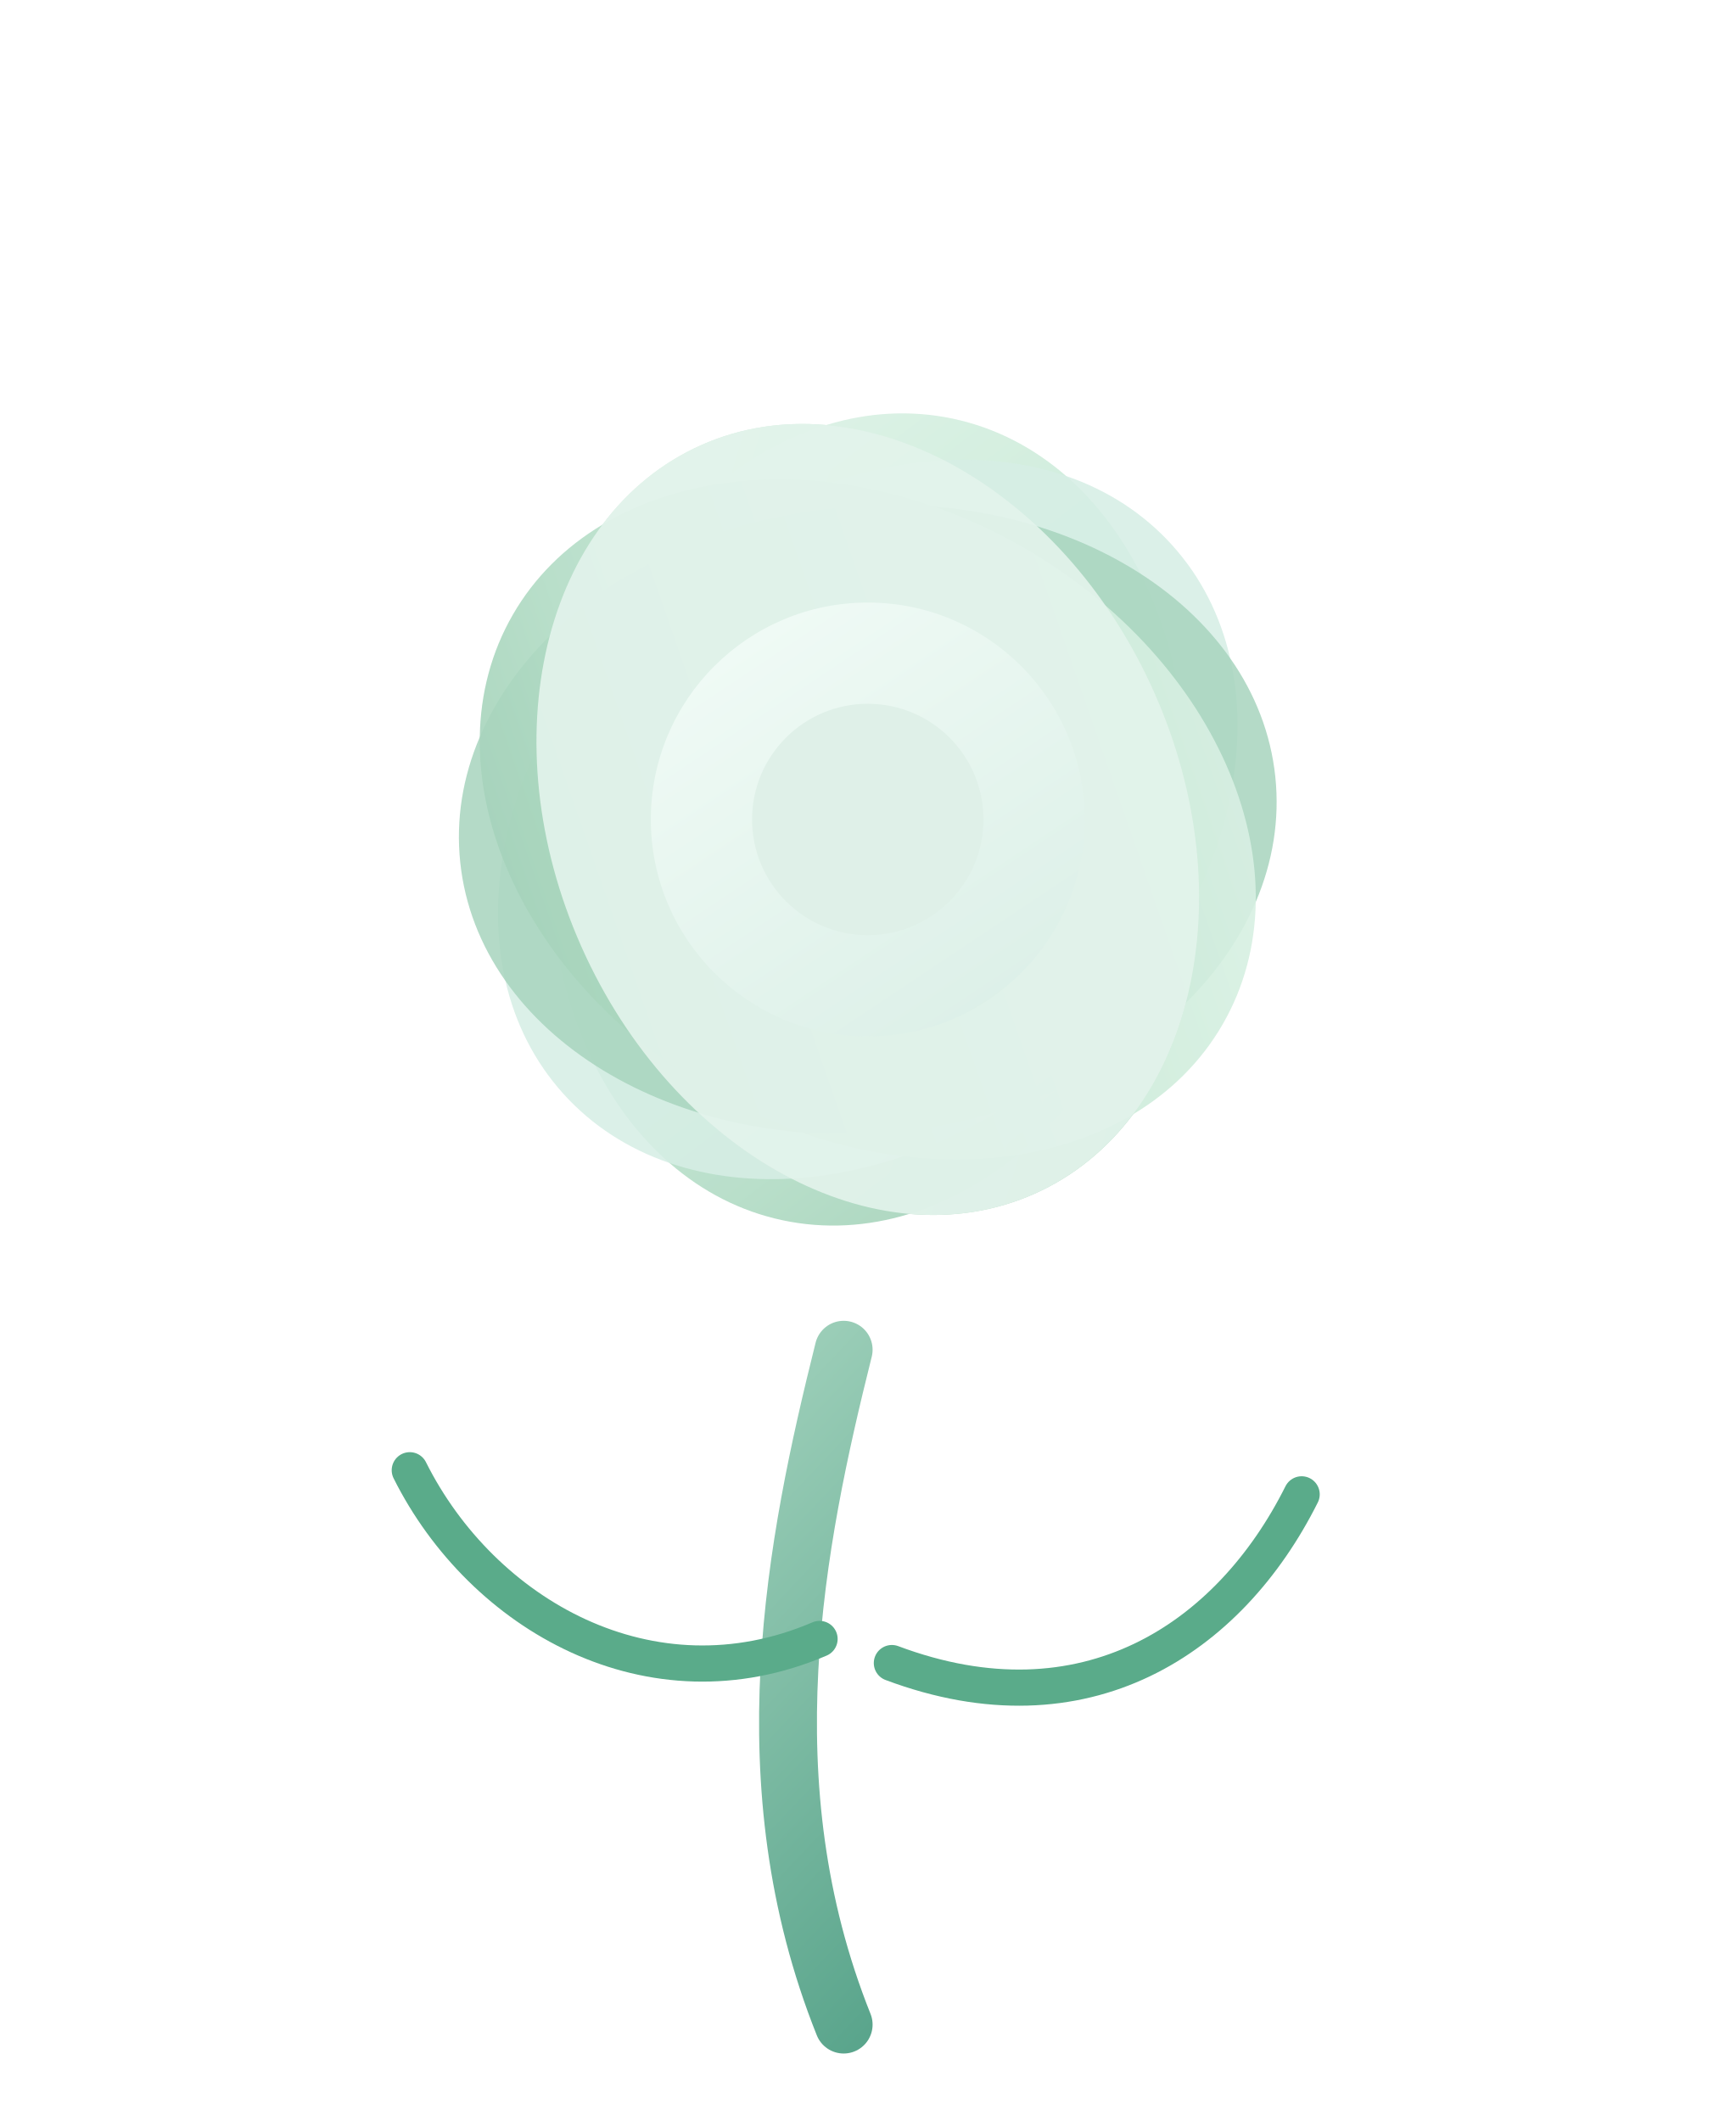
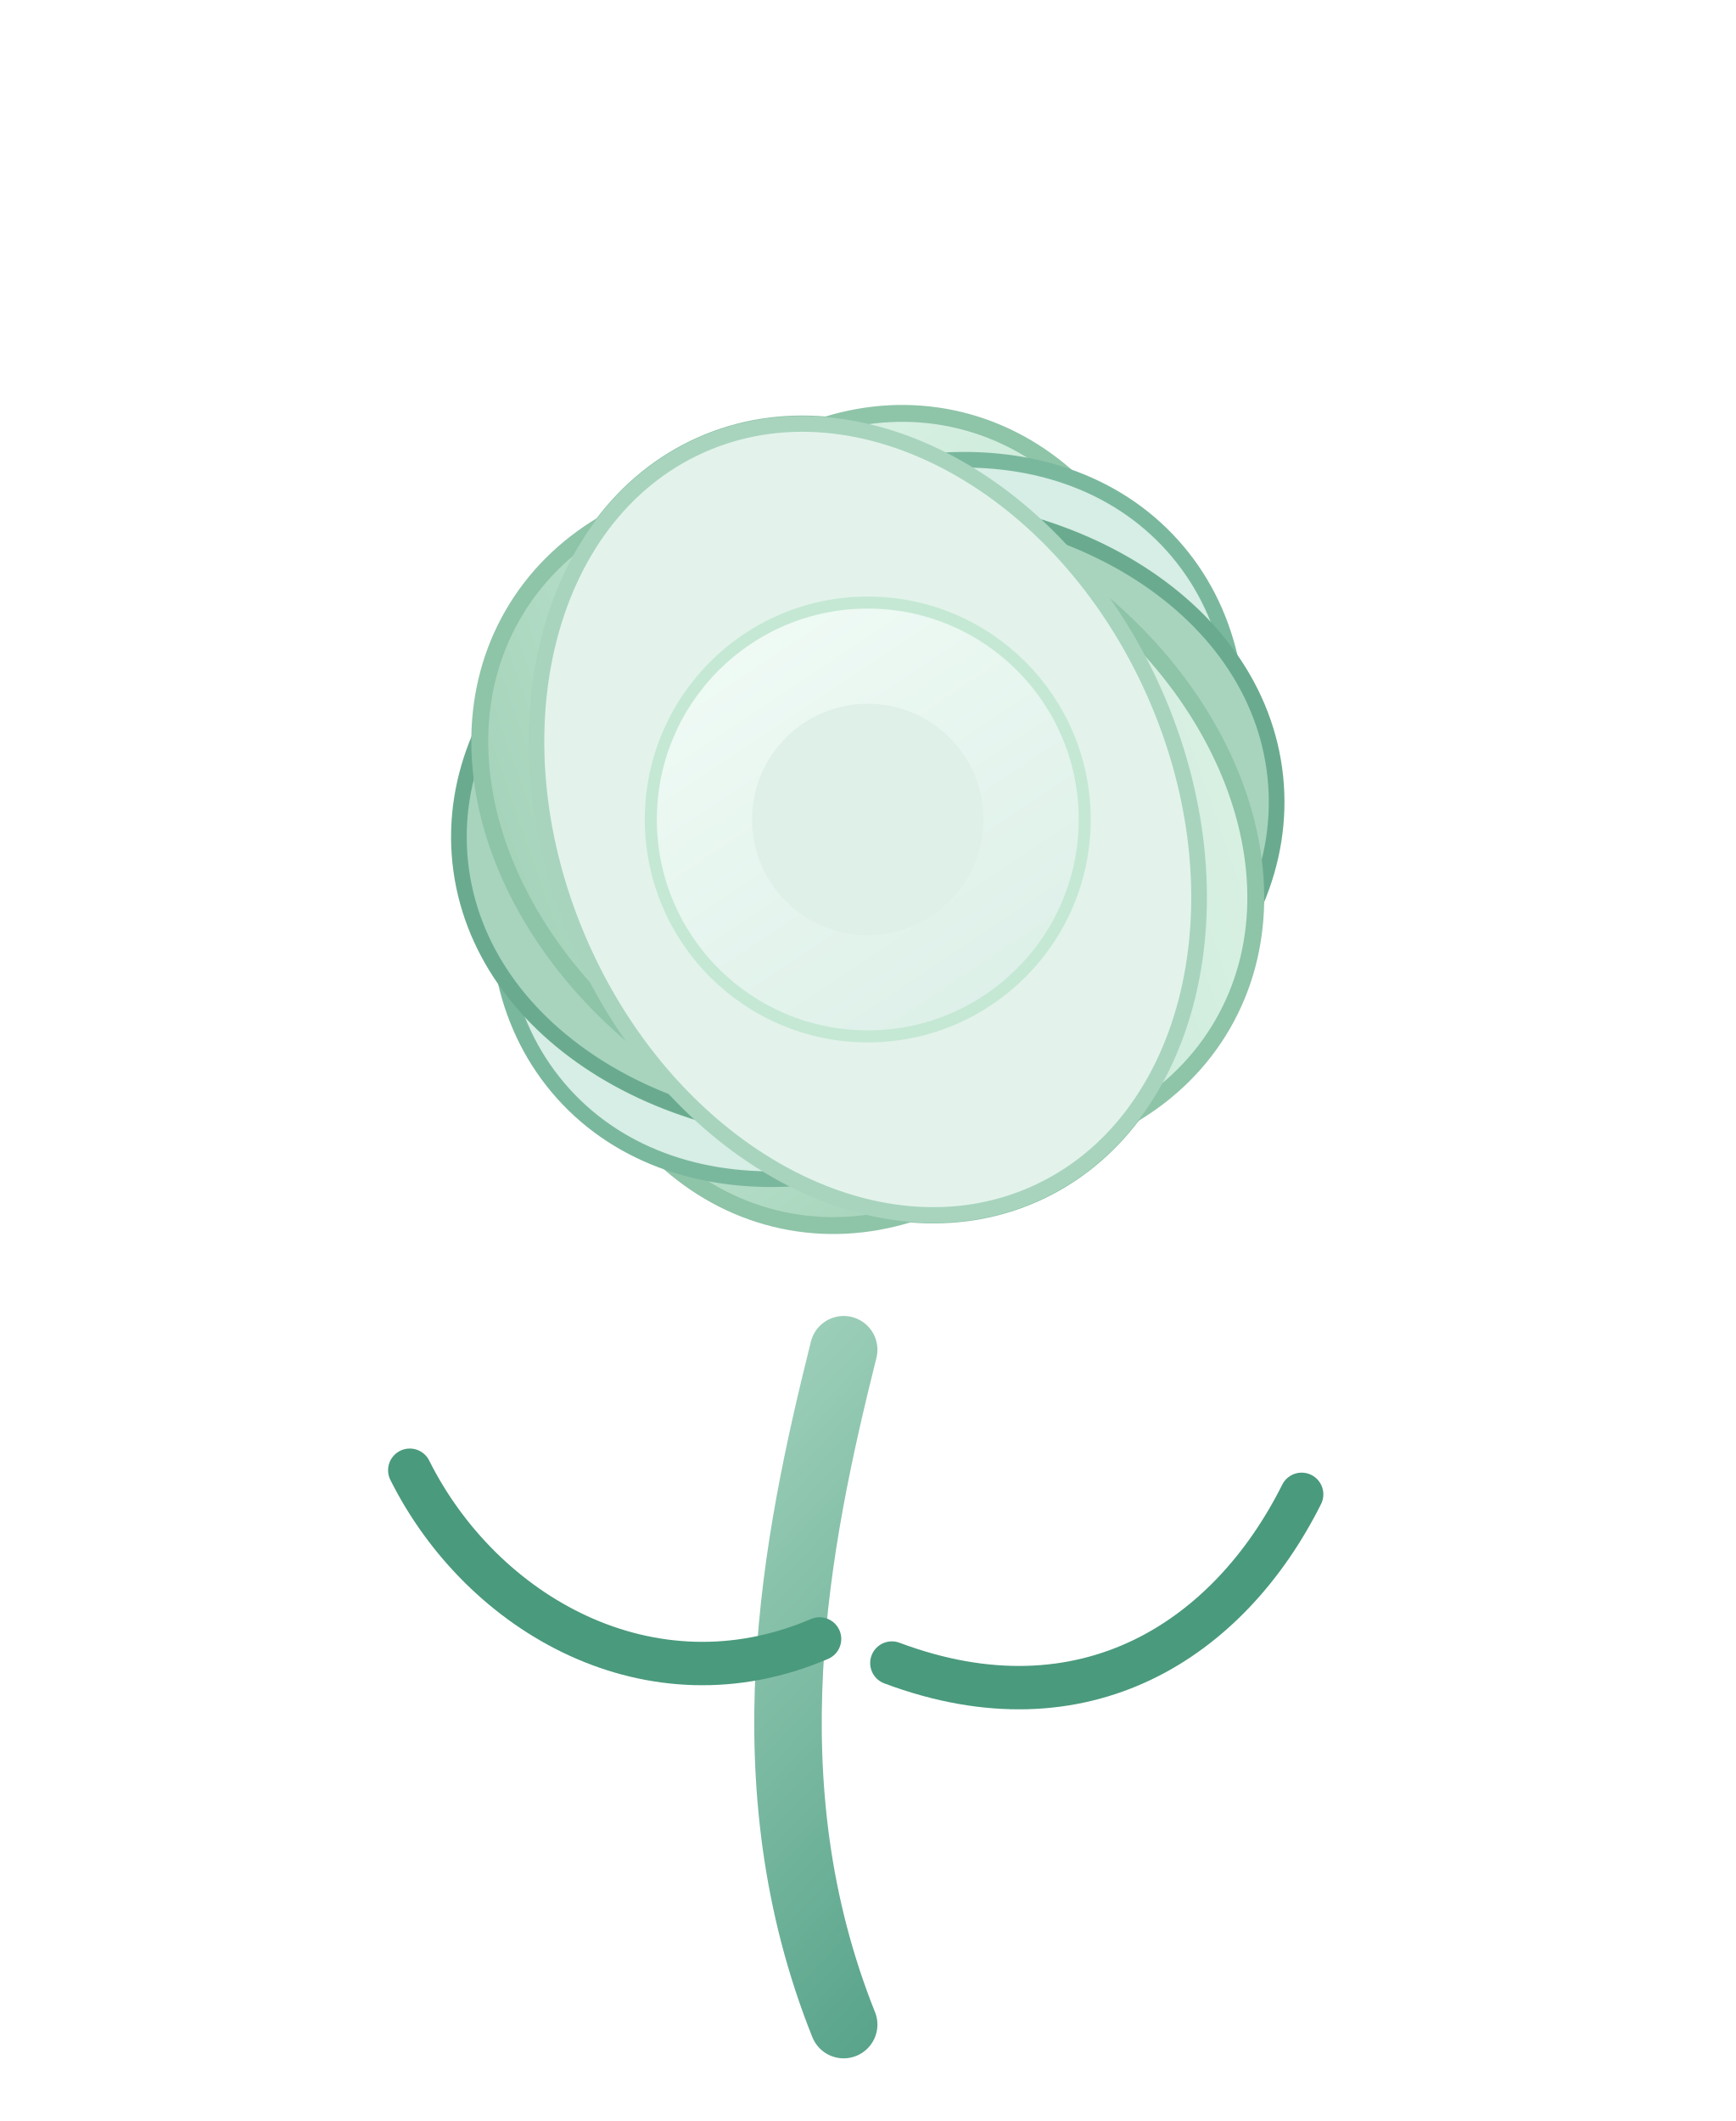
- <svg xmlns="http://www.w3.org/2000/svg" viewBox="0 0 72 88" fill="none" aria-hidden="true">
+ <svg xmlns="http://www.w3.org/2000/svg" viewBox="0 0 72 88" fill="none" aria-hidden="true" shape-rendering="geometricPrecision">
  <defs>
    <linearGradient id="petalSage" x1="14" y1="10" x2="58" y2="48" gradientUnits="userSpaceOnUse">
      <stop stop-color="#f0faf5" />
      <stop offset="0.55" stop-color="#c5e8d4" />
      <stop offset="1" stop-color="#8ec4a8" />
    </linearGradient>
    <linearGradient id="petalSageInner" x1="28" y1="18" x2="44" y2="42" gradientUnits="userSpaceOnUse">
      <stop stop-color="#f8fffb" />
      <stop offset="1" stop-color="#dbefe7" />
    </linearGradient>
    <linearGradient id="leafSage" x1="18" y1="52" x2="54" y2="86" gradientUnits="userSpaceOnUse">
      <stop stop-color="#c5e8d4" />
      <stop offset="1" stop-color="#2f8a6f" />
    </linearGradient>
  </defs>
-   <path d="M35 56 C33 64 31 74 35 84" stroke="url(#leafSage)" stroke-width="2.4" stroke-linecap="round" />
-   <path d="M34 68 C27 71 20 67 17 61" stroke="#5aab8a" stroke-width="1.5" stroke-linecap="round" />
-   <path d="M37 69 C45 72 51 68 54 62" stroke="#5aab8a" stroke-width="1.5" stroke-linecap="round" />
-   <ellipse cx="36" cy="34" rx="13" ry="17" fill="url(#petalSage)" opacity="0.95" transform="rotate(-24 36 34)" />
-   <ellipse cx="36" cy="34" rx="13" ry="17" fill="url(#petalSage)" opacity="0.9" transform="rotate(12 36 34)" />
-   <ellipse cx="36" cy="34" rx="13" ry="17" fill="#d6eee5" opacity="0.88" transform="rotate(48 36 34)" />
-   <ellipse cx="36" cy="34" rx="13" ry="17" fill="#a8d4be" opacity="0.86" transform="rotate(84 36 34)" />
-   <ellipse cx="36" cy="34" rx="13" ry="17" fill="url(#petalSage)" opacity="0.9" transform="rotate(120 36 34)" />
-   <ellipse cx="36" cy="34" rx="13" ry="17" fill="#e3f3eb" opacity="0.92" transform="rotate(156 36 34)" />
-   <circle cx="36" cy="34" r="9" fill="url(#petalSageInner)" />
+   <path d="M35 56 C33 64 31 74 35 84" stroke="url(#leafSage)" stroke-width="2.8" stroke-linecap="round" />
+   <path d="M34 68 C27 71 20 67 17 61" stroke="#4a9a7d" stroke-width="1.8" stroke-linecap="round" />
+   <path d="M37 69 C45 72 51 68 54 62" stroke="#4a9a7d" stroke-width="1.8" stroke-linecap="round" />
+   <ellipse cx="36" cy="34" rx="13" ry="17" fill="url(#petalSage)" stroke="#8ec4a8" stroke-width="0.7" transform="rotate(-24 36 34)" />
+   <ellipse cx="36" cy="34" rx="13" ry="17" fill="url(#petalSage)" stroke="#8ec4a8" stroke-width="0.7" transform="rotate(12 36 34)" />
+   <ellipse cx="36" cy="34" rx="13" ry="17" fill="#d6eee5" stroke="#7ab89e" stroke-width="0.65" transform="rotate(48 36 34)" />
+   <ellipse cx="36" cy="34" rx="13" ry="17" fill="#a8d4be" stroke="#6aab8f" stroke-width="0.65" transform="rotate(84 36 34)" />
+   <ellipse cx="36" cy="34" rx="13" ry="17" fill="url(#petalSage)" stroke="#8ec4a8" stroke-width="0.7" transform="rotate(120 36 34)" />
+   <ellipse cx="36" cy="34" rx="13" ry="17" fill="#e3f3eb" stroke="#a8d4be" stroke-width="0.65" transform="rotate(156 36 34)" />
+   <circle cx="36" cy="34" r="9" fill="url(#petalSageInner)" stroke="#c5e8d4" stroke-width="0.5" />
  <circle cx="36" cy="34" r="4.8" fill="#dff0e8" />
</svg>
